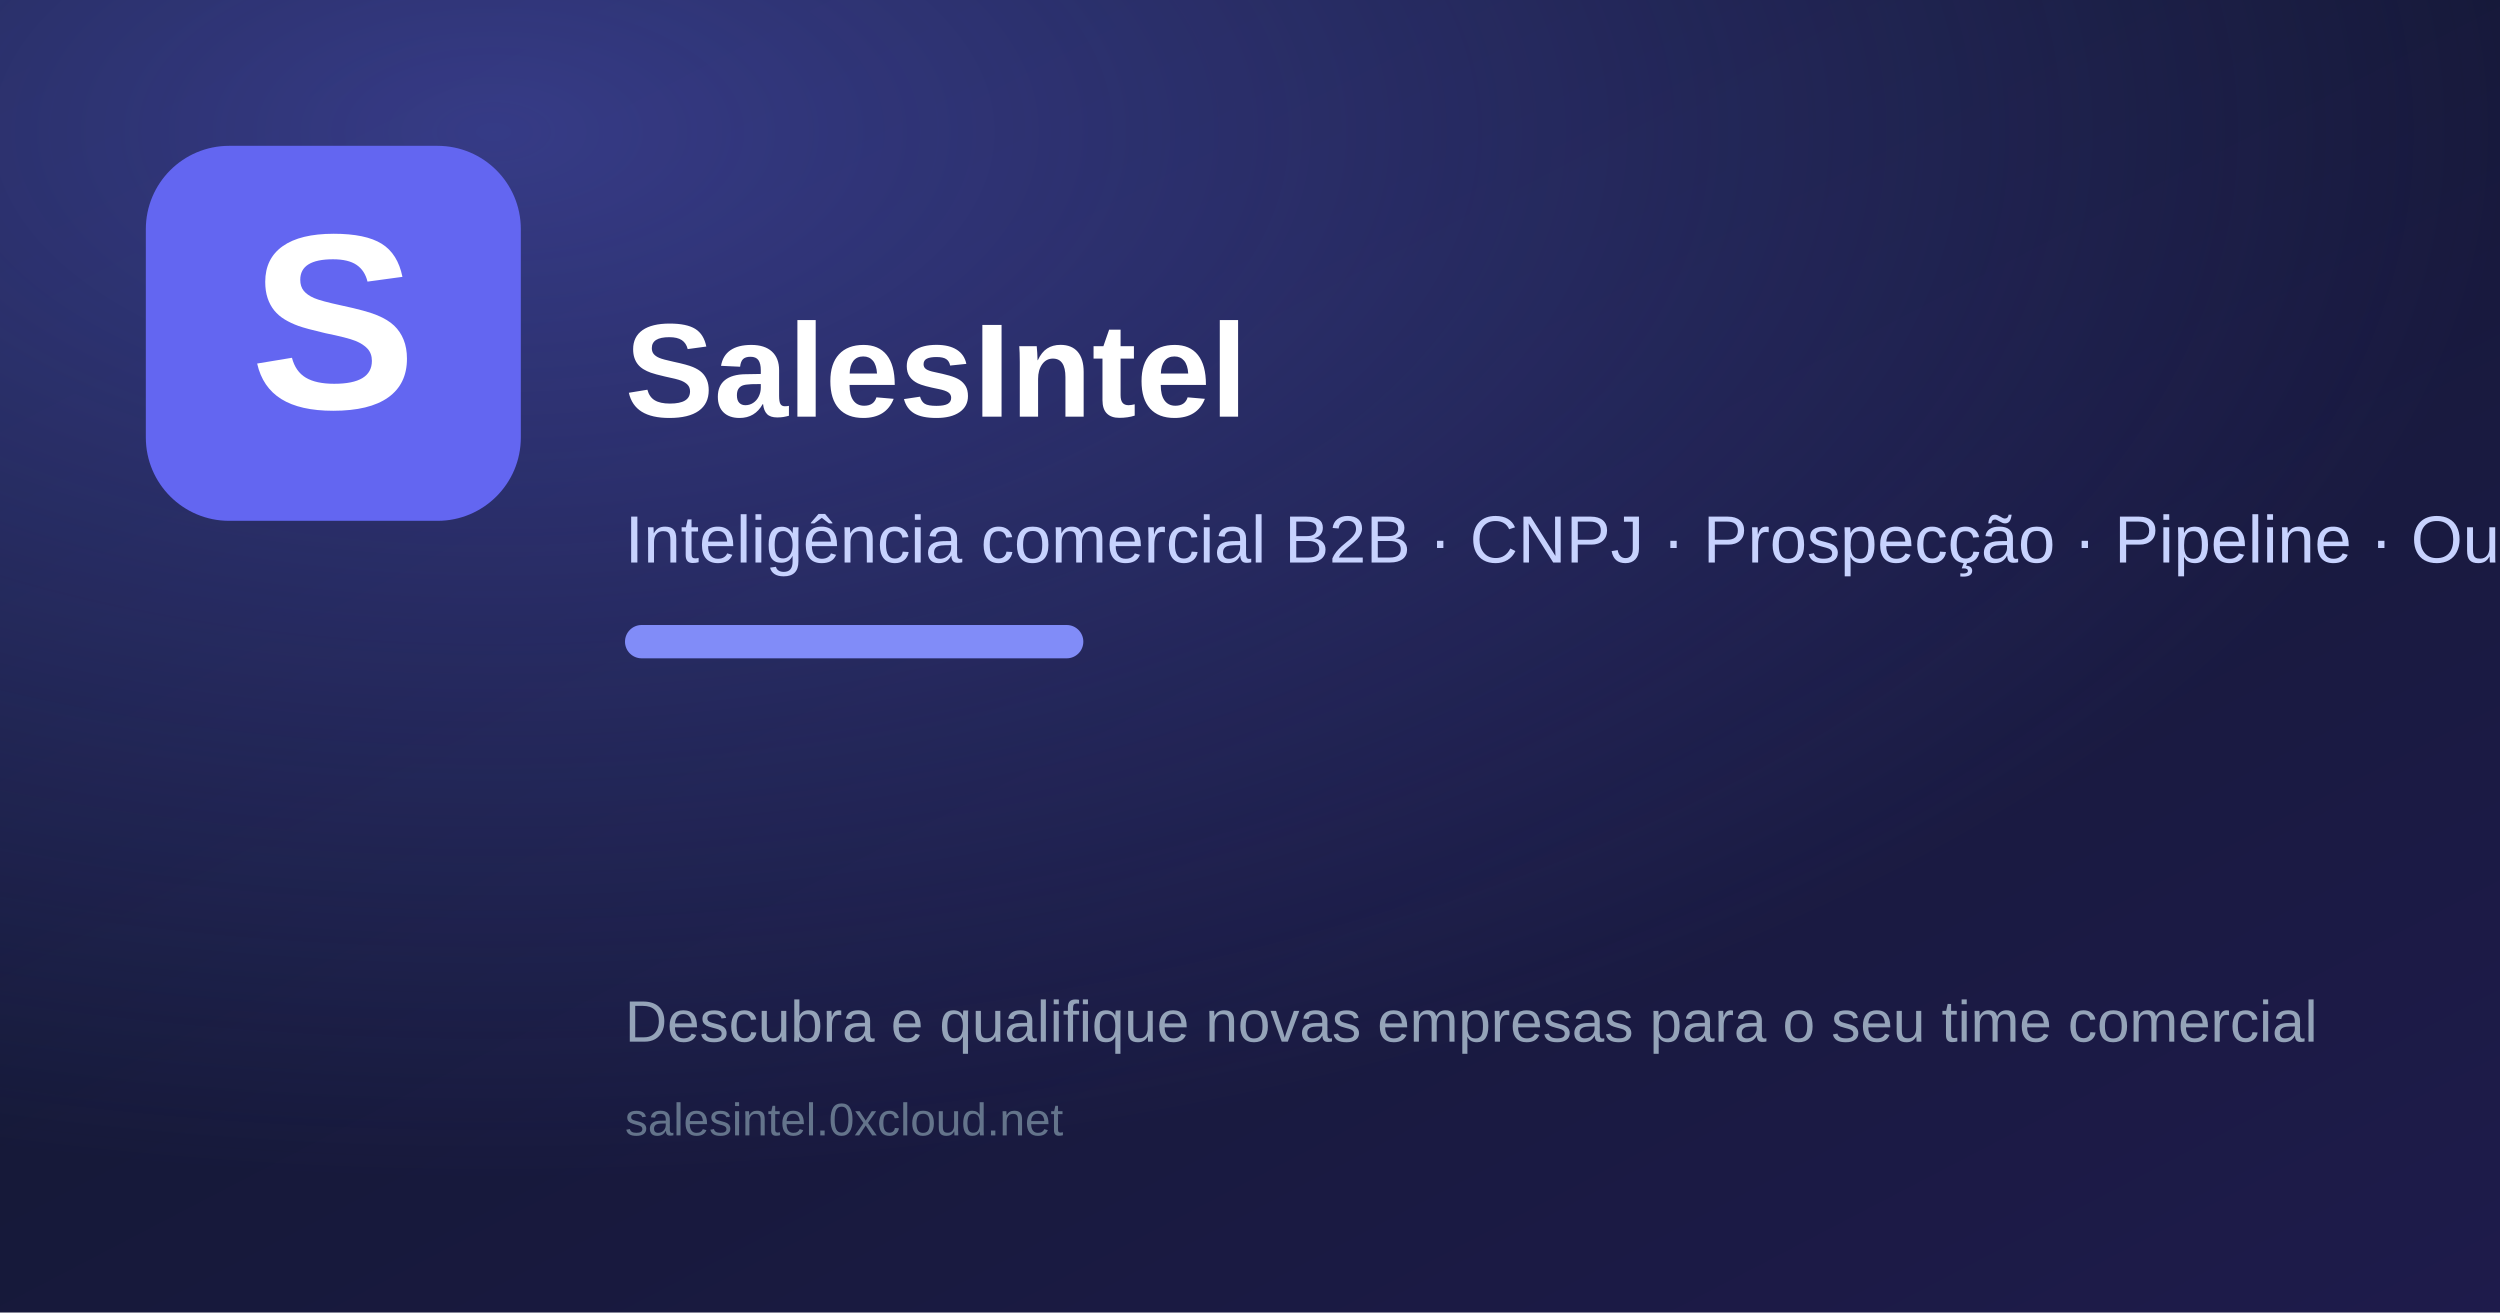
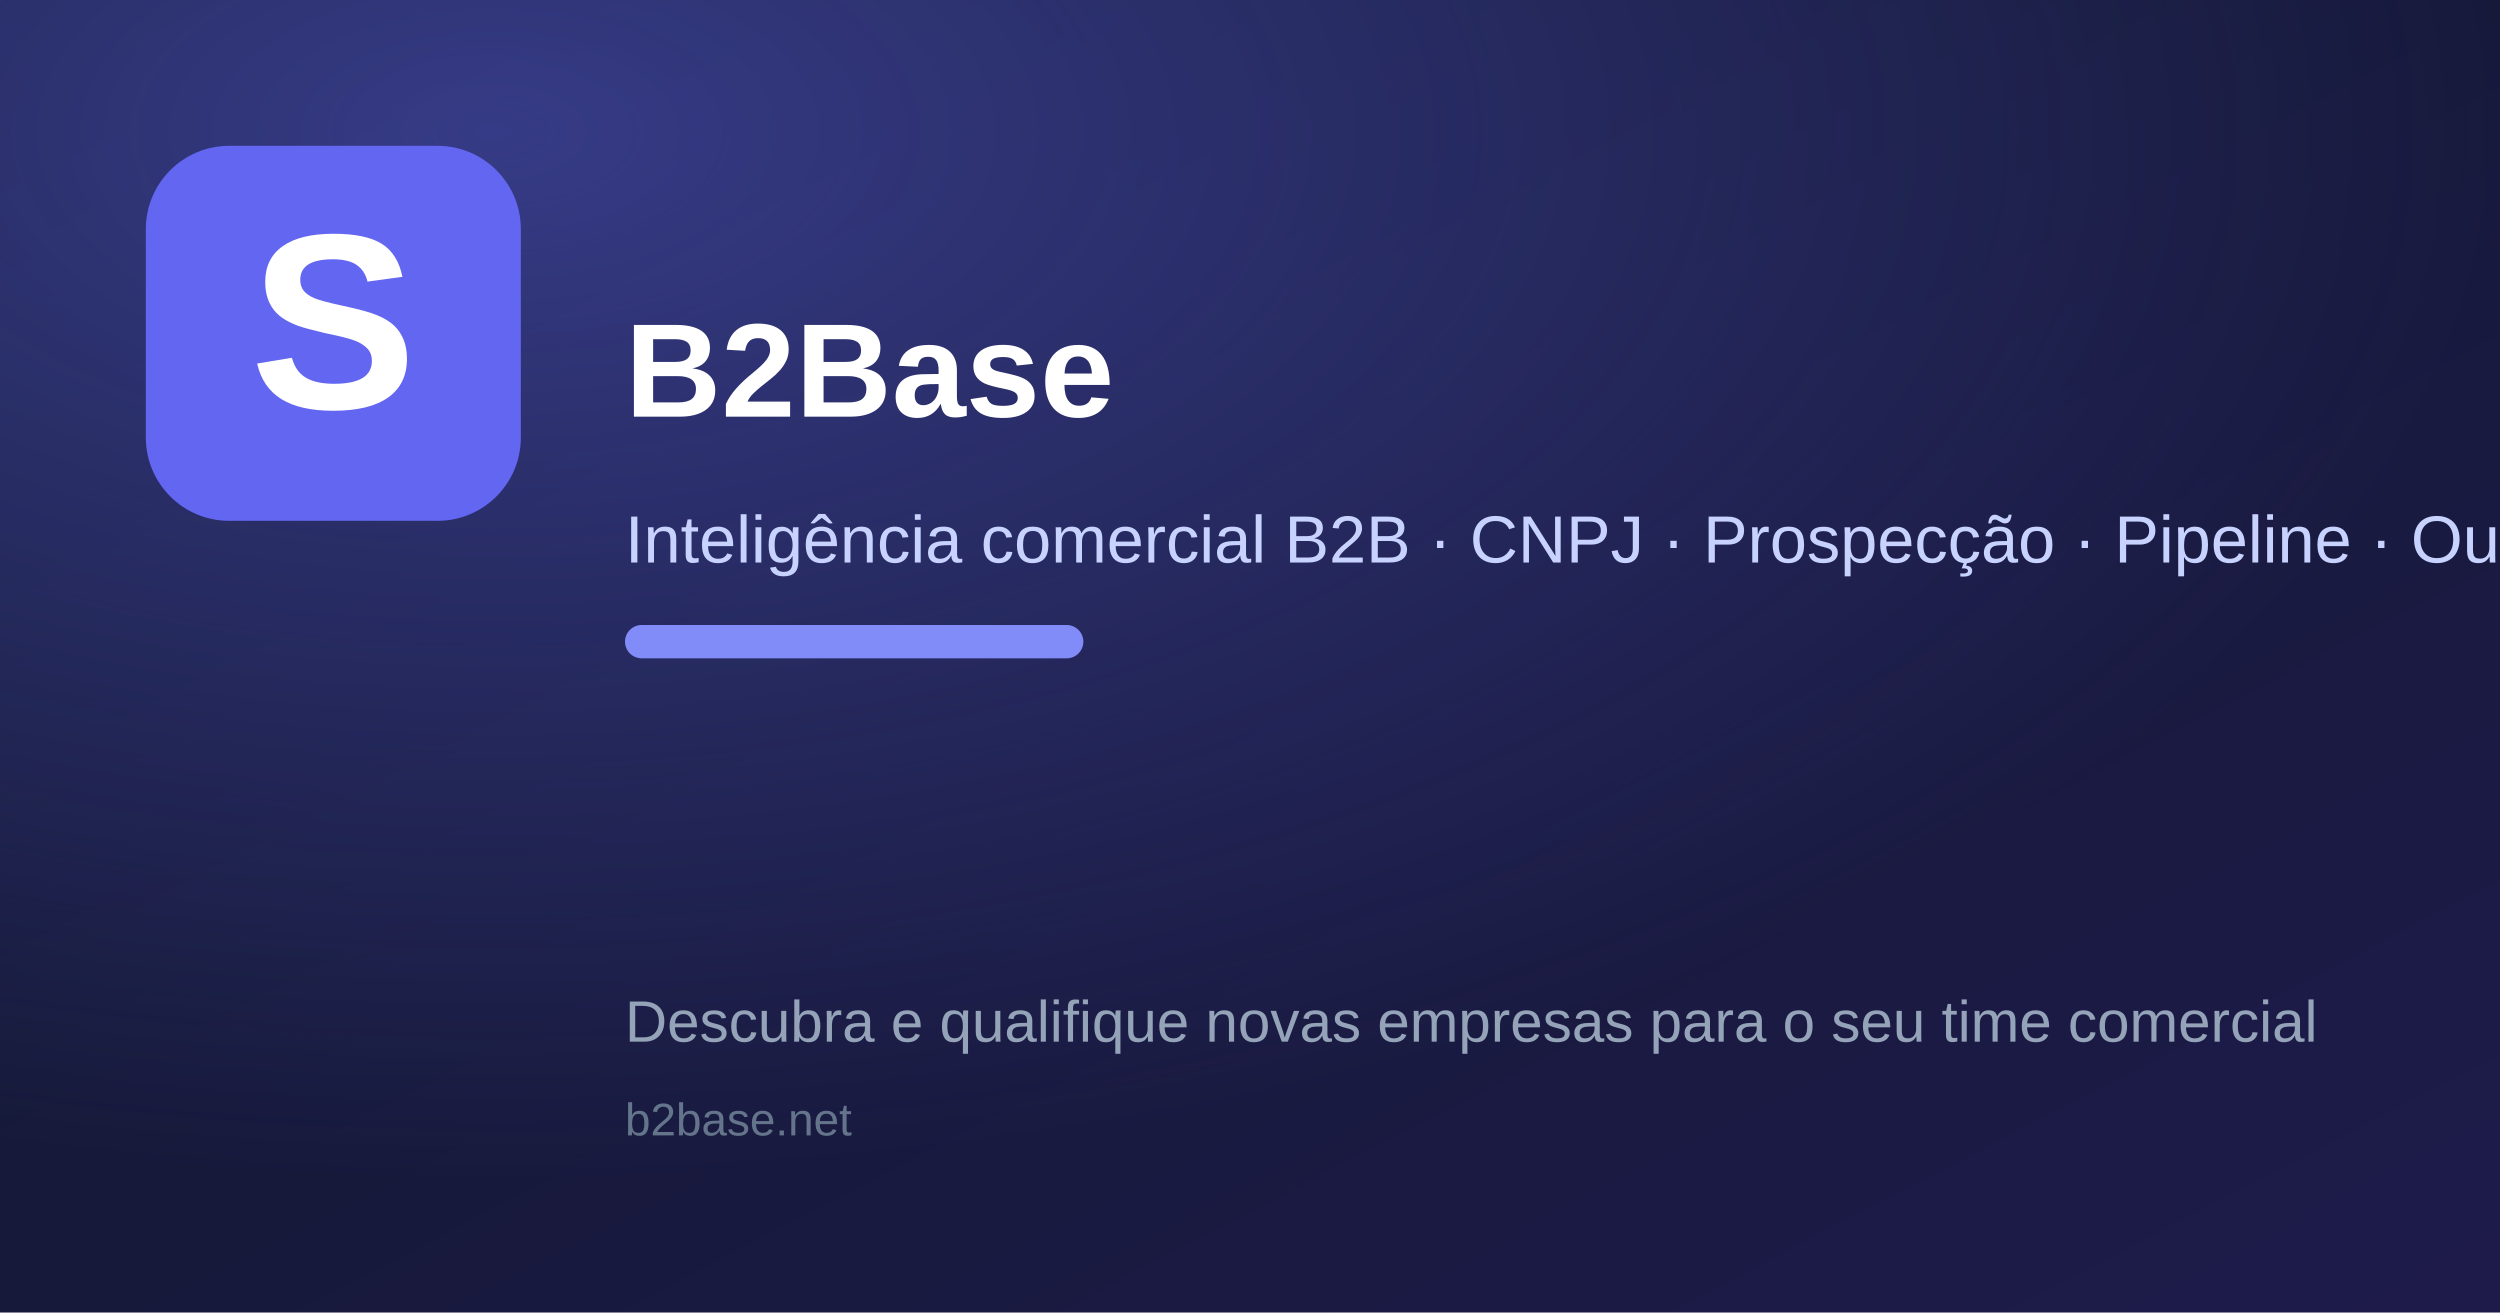
<svg xmlns="http://www.w3.org/2000/svg" width="1200" height="630" viewBox="0 0 1200 630">
  <defs>
    <linearGradient id="bg" x1="0" y1="0" x2="1" y2="1">
      <stop offset="0" stop-color="#0f172a" />
      <stop offset="1" stop-color="#1e1b4b" />
    </linearGradient>
    <radialGradient id="glow" cx="0.2" cy="0.1" r="0.8">
      <stop offset="0" stop-color="#6366f1" stop-opacity="0.45" />
      <stop offset="1" stop-color="#6366f1" stop-opacity="0" />
    </radialGradient>
  </defs>
  <rect width="1200" height="630" fill="url(#bg)" />
  <rect width="1200" height="630" fill="url(#glow)" />
  <rect x="70" y="70" width="180" height="180" rx="40" fill="#6366f1" />
  <text x="160" y="196" text-anchor="middle" font-family="Arial, Helvetica, sans-serif" font-size="120" font-weight="800" fill="#ffffff">S</text>
-   <text x="300" y="200" font-family="Arial, Helvetica, sans-serif" font-size="64" font-weight="800" fill="#ffffff">SalesIntel</text>
+   <text x="300" y="200" font-family="Arial, Helvetica, sans-serif" font-size="64" font-weight="800" fill="#ffffff">B2Base</text>
  <text x="300" y="270" font-family="Arial, Helvetica, sans-serif" font-size="32" fill="#c7d2fe">Inteligência comercial B2B · CNPJ · Prospecção · Pipeline · Outreach</text>
  <text x="300" y="500" font-family="Arial, Helvetica, sans-serif" font-size="28" fill="#94a3b8">Descubra e qualifique novas empresas para o seu time comercial</text>
-   <text x="300" y="545" font-family="Arial, Helvetica, sans-serif" font-size="22" fill="#64748b">salesintel.0xcloud.net</text>
+   <text x="300" y="545" font-family="Arial, Helvetica, sans-serif" font-size="22" fill="#64748b">b2base.net</text>
  <rect x="300" y="300" width="220" height="16" rx="8" fill="#818cf8" />
</svg>
